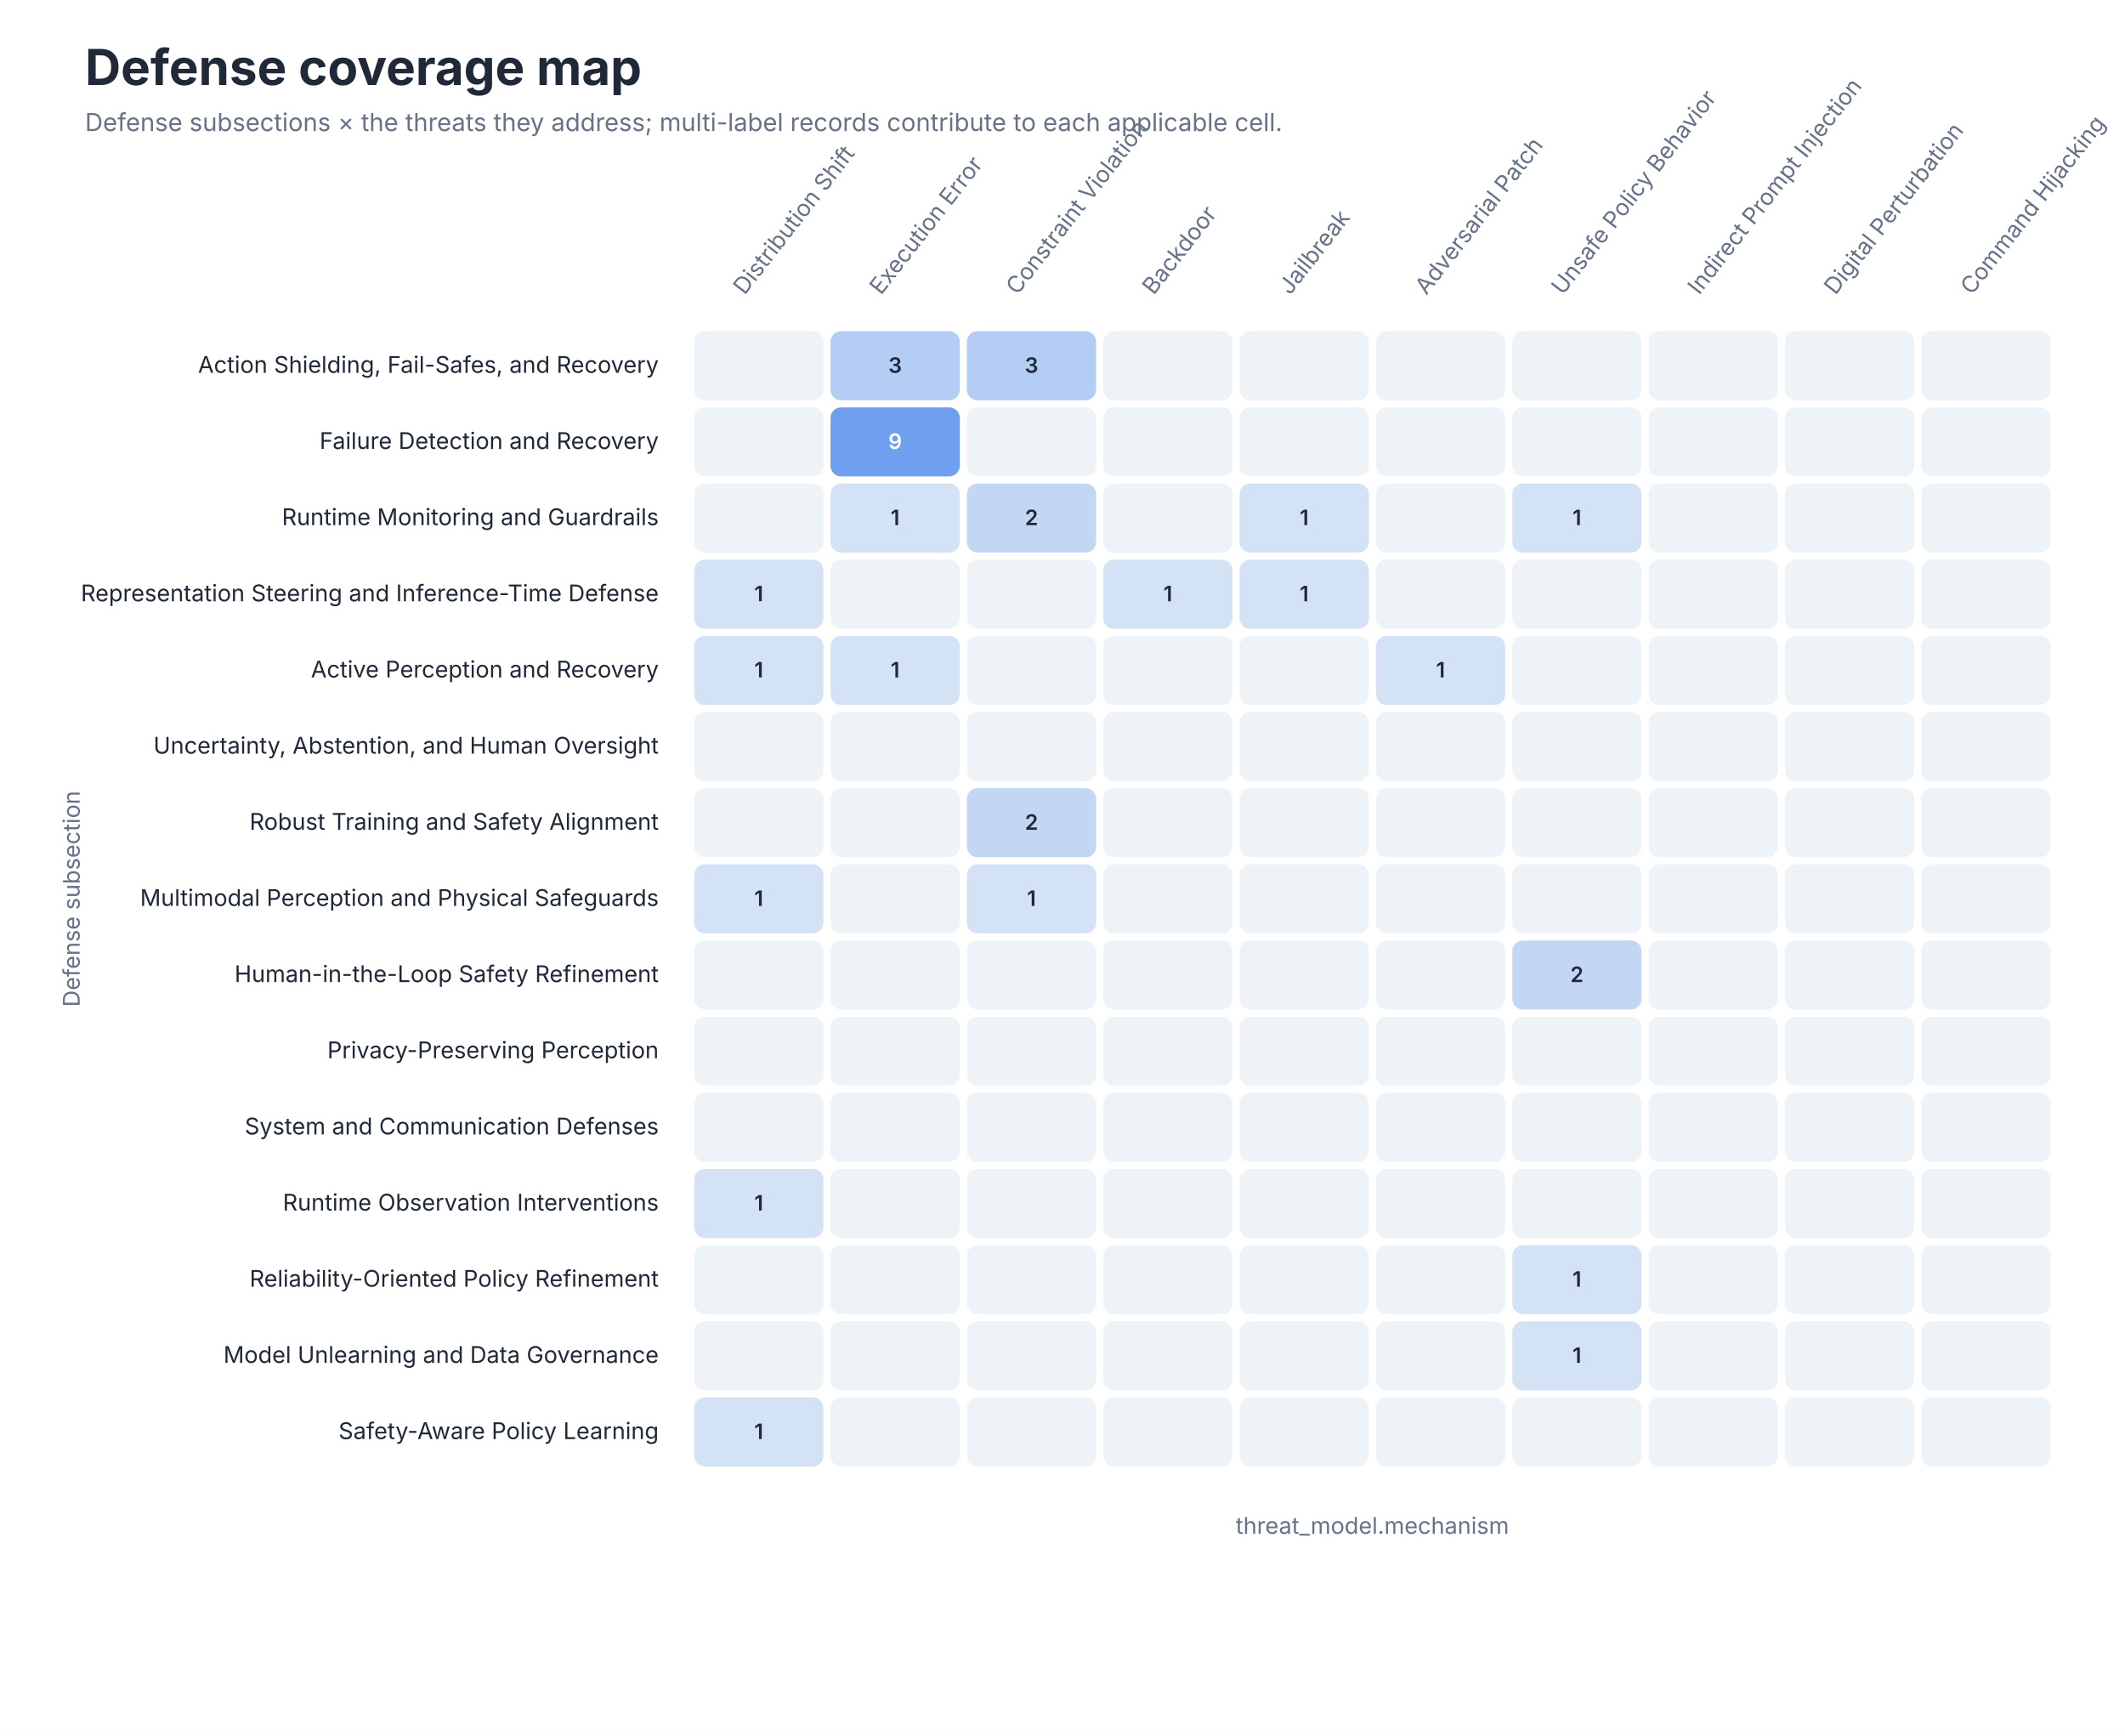
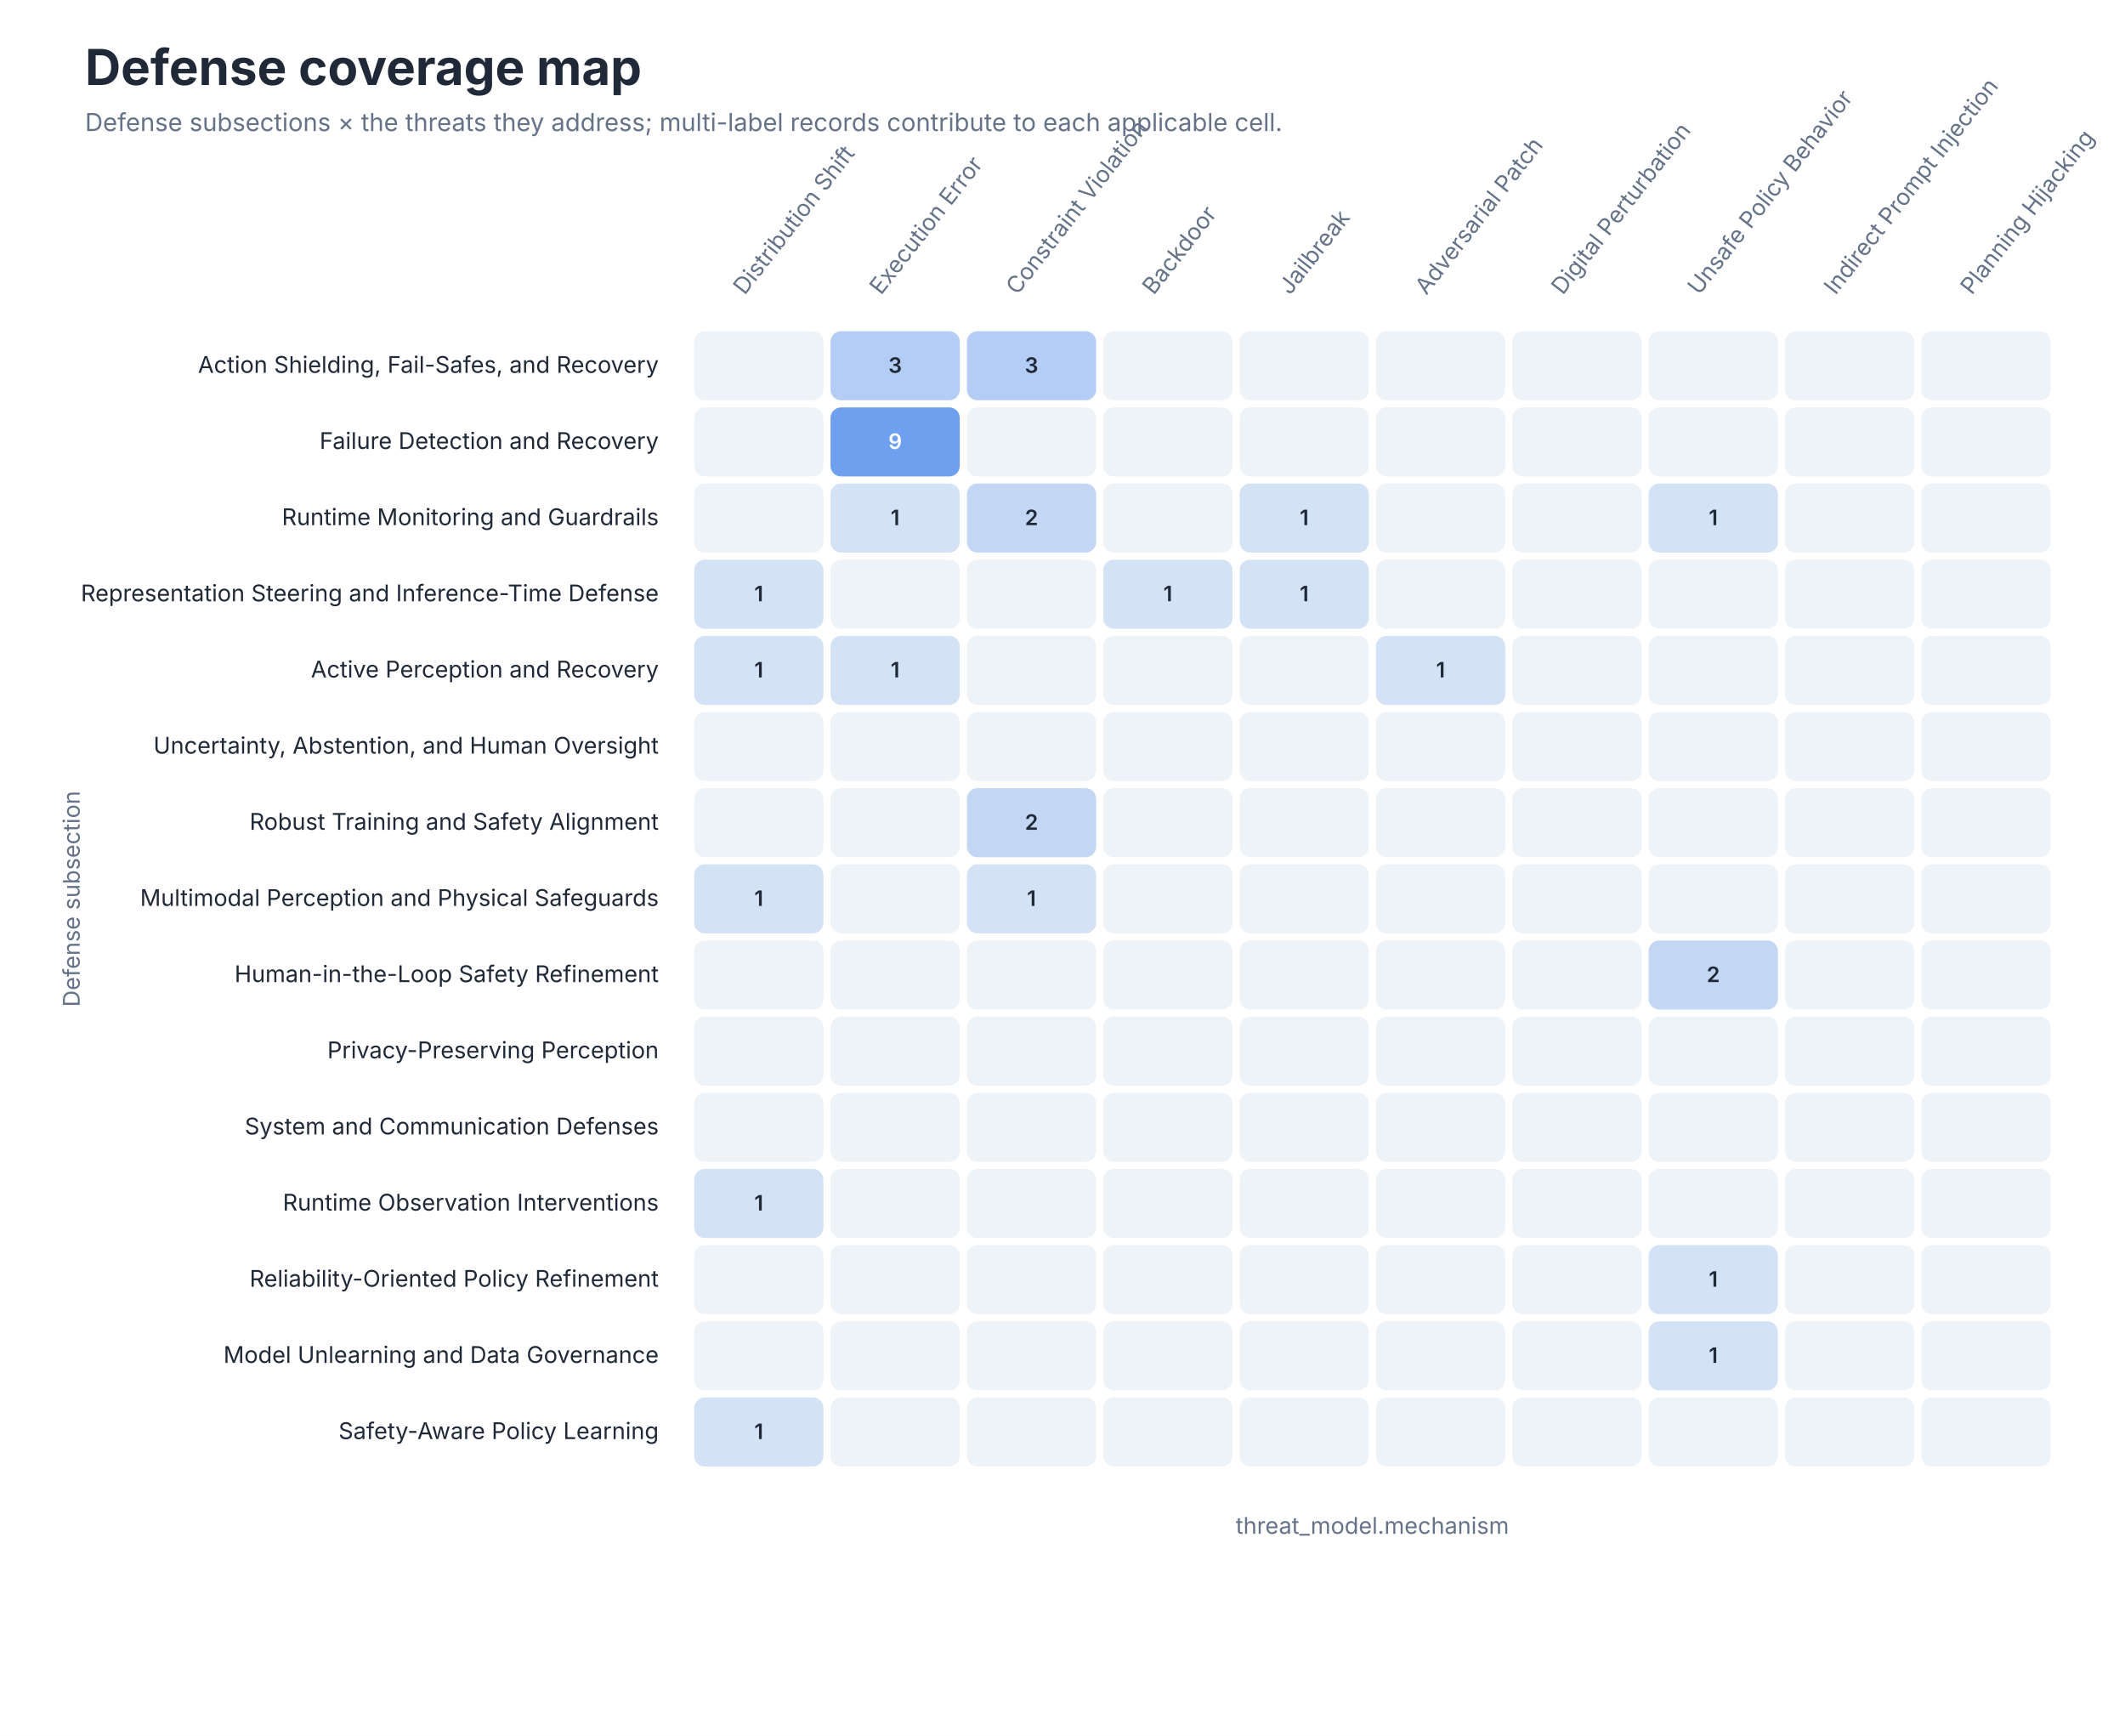
<svg xmlns="http://www.w3.org/2000/svg" role="img" aria-labelledby="title desc" viewBox="0 0 1200 980">
  <style>
text { font-family: -apple-system, BlinkMacSystemFont, 'Segoe UI', sans-serif; }
.title { font-size: 28px; font-weight: 650; fill: #202938; }
.subtitle { font-size: 14px; fill: #657287; }
.axis { font-size: 13px; fill: #657287; }
.label { font-size: 13px; fill: #202938; }
.small { font-size: 11px; fill: #657287; }
</style>
  <rect width="1200" height="980" fill="#FFFFFF" />
  <text class="title" x="48" y="48">Defense coverage map</text>
  <text class="subtitle" x="48" y="74">Defense subsections × the threats they address; multi-label records contribute to each applicable cell.</text>
  <text class="axis" text-anchor="start" transform="translate(420.5 167) rotate(-52)">Distribution Shift</text>
  <text class="axis" text-anchor="start" transform="translate(497.5 167) rotate(-52)">Execution Error</text>
  <text class="axis" text-anchor="start" transform="translate(574.5 167) rotate(-52)">Constraint Violation</text>
  <text class="axis" text-anchor="start" transform="translate(651.5 167) rotate(-52)">Backdoor</text>
  <text class="axis" text-anchor="start" transform="translate(728.5 167) rotate(-52)">Jailbreak</text>
  <text class="axis" text-anchor="start" transform="translate(805.5 167) rotate(-52)">Adversarial Patch</text>
-   <text class="axis" text-anchor="start" transform="translate(882.5 167) rotate(-52)">Unsafe Policy Behavior</text>
-   <text class="axis" text-anchor="start" transform="translate(959.5 167) rotate(-52)">Indirect Prompt Injection</text>
-   <text class="axis" text-anchor="start" transform="translate(1036.5 167) rotate(-52)">Digital Perturbation</text>
-   <text class="axis" text-anchor="start" transform="translate(1113.5 167) rotate(-52)">Command Hijacking</text>
+   <text class="axis" text-anchor="start" transform="translate(882.5 167) rotate(-52)">Digital Perturbation</text>
+   <text class="axis" text-anchor="start" transform="translate(959.5 167) rotate(-52)">Unsafe Policy Behavior</text>
+   <text class="axis" text-anchor="start" transform="translate(1036.5 167) rotate(-52)">Indirect Prompt Injection</text>
+   <text class="axis" text-anchor="start" transform="translate(1113.5 167) rotate(-52)">Planning Hijacking</text>
  <text class="label" x="372" y="210.5" text-anchor="end">Action Shielding, Fail-Safes, and Recovery</text>
  <rect x="392" y="187" width="73" height="39" rx="6" fill="#EEF3F8" />
  <text x="428.5" y="210.5" text-anchor="middle" font-size="12" font-weight="600" fill="#202938" />
  <rect x="469" y="187" width="73" height="39" rx="6" fill="#B4CDF4" />
  <text x="505.5" y="210.5" text-anchor="middle" font-size="12" font-weight="600" fill="#202938">3</text>
  <rect x="546" y="187" width="73" height="39" rx="6" fill="#B4CDF4" />
  <text x="582.5" y="210.5" text-anchor="middle" font-size="12" font-weight="600" fill="#202938">3</text>
  <rect x="623" y="187" width="73" height="39" rx="6" fill="#EEF3F8" />
  <text x="659.5" y="210.5" text-anchor="middle" font-size="12" font-weight="600" fill="#202938" />
  <rect x="700" y="187" width="73" height="39" rx="6" fill="#EEF3F8" />
  <text x="736.5" y="210.5" text-anchor="middle" font-size="12" font-weight="600" fill="#202938" />
  <rect x="777" y="187" width="73" height="39" rx="6" fill="#EEF3F8" />
  <text x="813.5" y="210.5" text-anchor="middle" font-size="12" font-weight="600" fill="#202938" />
  <rect x="854" y="187" width="73" height="39" rx="6" fill="#EEF3F8" />
  <text x="890.5" y="210.5" text-anchor="middle" font-size="12" font-weight="600" fill="#202938" />
  <rect x="931" y="187" width="73" height="39" rx="6" fill="#EEF3F8" />
  <text x="967.5" y="210.5" text-anchor="middle" font-size="12" font-weight="600" fill="#202938" />
  <rect x="1008" y="187" width="73" height="39" rx="6" fill="#EEF3F8" />
  <text x="1044.5" y="210.5" text-anchor="middle" font-size="12" font-weight="600" fill="#202938" />
  <rect x="1085" y="187" width="73" height="39" rx="6" fill="#EEF3F8" />
  <text x="1121.5" y="210.5" text-anchor="middle" font-size="12" font-weight="600" fill="#202938" />
  <text class="label" x="372" y="253.5" text-anchor="end">Failure Detection and Recovery</text>
  <rect x="392" y="230" width="73" height="39" rx="6" fill="#EEF3F8" />
  <text x="428.5" y="253.5" text-anchor="middle" font-size="12" font-weight="600" fill="#202938" />
  <rect x="469" y="230" width="73" height="39" rx="6" fill="#6F9FEF" />
  <text x="505.5" y="253.5" text-anchor="middle" font-size="12" font-weight="600" fill="#FFFFFF">9</text>
  <rect x="546" y="230" width="73" height="39" rx="6" fill="#EEF3F8" />
  <text x="582.5" y="253.5" text-anchor="middle" font-size="12" font-weight="600" fill="#202938" />
  <rect x="623" y="230" width="73" height="39" rx="6" fill="#EEF3F8" />
  <text x="659.5" y="253.5" text-anchor="middle" font-size="12" font-weight="600" fill="#202938" />
  <rect x="700" y="230" width="73" height="39" rx="6" fill="#EEF3F8" />
  <text x="736.5" y="253.5" text-anchor="middle" font-size="12" font-weight="600" fill="#202938" />
  <rect x="777" y="230" width="73" height="39" rx="6" fill="#EEF3F8" />
  <text x="813.5" y="253.5" text-anchor="middle" font-size="12" font-weight="600" fill="#202938" />
  <rect x="854" y="230" width="73" height="39" rx="6" fill="#EEF3F8" />
  <text x="890.5" y="253.5" text-anchor="middle" font-size="12" font-weight="600" fill="#202938" />
  <rect x="931" y="230" width="73" height="39" rx="6" fill="#EEF3F8" />
  <text x="967.5" y="253.5" text-anchor="middle" font-size="12" font-weight="600" fill="#202938" />
  <rect x="1008" y="230" width="73" height="39" rx="6" fill="#EEF3F8" />
  <text x="1044.5" y="253.5" text-anchor="middle" font-size="12" font-weight="600" fill="#202938" />
  <rect x="1085" y="230" width="73" height="39" rx="6" fill="#EEF3F8" />
  <text x="1121.5" y="253.5" text-anchor="middle" font-size="12" font-weight="600" fill="#202938" />
  <text class="label" x="372" y="296.5" text-anchor="end">Runtime Monitoring and Guardrails</text>
  <rect x="392" y="273" width="73" height="39" rx="6" fill="#EEF3F8" />
  <text x="428.5" y="296.5" text-anchor="middle" font-size="12" font-weight="600" fill="#202938" />
  <rect x="469" y="273" width="73" height="39" rx="6" fill="#D4E2F6" />
  <text x="505.5" y="296.5" text-anchor="middle" font-size="12" font-weight="600" fill="#202938">1</text>
  <rect x="546" y="273" width="73" height="39" rx="6" fill="#C3D7F5" />
  <text x="582.5" y="296.5" text-anchor="middle" font-size="12" font-weight="600" fill="#202938">2</text>
  <rect x="623" y="273" width="73" height="39" rx="6" fill="#EEF3F8" />
  <text x="659.5" y="296.5" text-anchor="middle" font-size="12" font-weight="600" fill="#202938" />
  <rect x="700" y="273" width="73" height="39" rx="6" fill="#D4E2F6" />
  <text x="736.5" y="296.5" text-anchor="middle" font-size="12" font-weight="600" fill="#202938">1</text>
  <rect x="777" y="273" width="73" height="39" rx="6" fill="#EEF3F8" />
  <text x="813.5" y="296.5" text-anchor="middle" font-size="12" font-weight="600" fill="#202938" />
-   <rect x="854" y="273" width="73" height="39" rx="6" fill="#D4E2F6" />
-   <text x="890.5" y="296.5" text-anchor="middle" font-size="12" font-weight="600" fill="#202938">1</text>
-   <rect x="931" y="273" width="73" height="39" rx="6" fill="#EEF3F8" />
-   <text x="967.5" y="296.5" text-anchor="middle" font-size="12" font-weight="600" fill="#202938" />
+   <rect x="854" y="273" width="73" height="39" rx="6" fill="#EEF3F8" />
+   <text x="890.5" y="296.5" text-anchor="middle" font-size="12" font-weight="600" fill="#202938" />
+   <rect x="931" y="273" width="73" height="39" rx="6" fill="#D4E2F6" />
+   <text x="967.5" y="296.5" text-anchor="middle" font-size="12" font-weight="600" fill="#202938">1</text>
  <rect x="1008" y="273" width="73" height="39" rx="6" fill="#EEF3F8" />
  <text x="1044.5" y="296.5" text-anchor="middle" font-size="12" font-weight="600" fill="#202938" />
  <rect x="1085" y="273" width="73" height="39" rx="6" fill="#EEF3F8" />
  <text x="1121.5" y="296.5" text-anchor="middle" font-size="12" font-weight="600" fill="#202938" />
  <text class="label" x="372" y="339.5" text-anchor="end">Representation Steering and Inference-Time Defense</text>
  <rect x="392" y="316" width="73" height="39" rx="6" fill="#D4E2F6" />
  <text x="428.5" y="339.5" text-anchor="middle" font-size="12" font-weight="600" fill="#202938">1</text>
  <rect x="469" y="316" width="73" height="39" rx="6" fill="#EEF3F8" />
  <text x="505.5" y="339.5" text-anchor="middle" font-size="12" font-weight="600" fill="#202938" />
  <rect x="546" y="316" width="73" height="39" rx="6" fill="#EEF3F8" />
  <text x="582.5" y="339.5" text-anchor="middle" font-size="12" font-weight="600" fill="#202938" />
  <rect x="623" y="316" width="73" height="39" rx="6" fill="#D4E2F6" />
  <text x="659.5" y="339.5" text-anchor="middle" font-size="12" font-weight="600" fill="#202938">1</text>
  <rect x="700" y="316" width="73" height="39" rx="6" fill="#D4E2F6" />
  <text x="736.5" y="339.5" text-anchor="middle" font-size="12" font-weight="600" fill="#202938">1</text>
  <rect x="777" y="316" width="73" height="39" rx="6" fill="#EEF3F8" />
  <text x="813.5" y="339.5" text-anchor="middle" font-size="12" font-weight="600" fill="#202938" />
  <rect x="854" y="316" width="73" height="39" rx="6" fill="#EEF3F8" />
  <text x="890.5" y="339.5" text-anchor="middle" font-size="12" font-weight="600" fill="#202938" />
  <rect x="931" y="316" width="73" height="39" rx="6" fill="#EEF3F8" />
  <text x="967.5" y="339.5" text-anchor="middle" font-size="12" font-weight="600" fill="#202938" />
  <rect x="1008" y="316" width="73" height="39" rx="6" fill="#EEF3F8" />
  <text x="1044.5" y="339.5" text-anchor="middle" font-size="12" font-weight="600" fill="#202938" />
  <rect x="1085" y="316" width="73" height="39" rx="6" fill="#EEF3F8" />
  <text x="1121.5" y="339.5" text-anchor="middle" font-size="12" font-weight="600" fill="#202938" />
  <text class="label" x="372" y="382.5" text-anchor="end">Active Perception and Recovery</text>
  <rect x="392" y="359" width="73" height="39" rx="6" fill="#D4E2F6" />
  <text x="428.5" y="382.5" text-anchor="middle" font-size="12" font-weight="600" fill="#202938">1</text>
  <rect x="469" y="359" width="73" height="39" rx="6" fill="#D4E2F6" />
  <text x="505.5" y="382.5" text-anchor="middle" font-size="12" font-weight="600" fill="#202938">1</text>
  <rect x="546" y="359" width="73" height="39" rx="6" fill="#EEF3F8" />
  <text x="582.5" y="382.5" text-anchor="middle" font-size="12" font-weight="600" fill="#202938" />
  <rect x="623" y="359" width="73" height="39" rx="6" fill="#EEF3F8" />
  <text x="659.5" y="382.5" text-anchor="middle" font-size="12" font-weight="600" fill="#202938" />
  <rect x="700" y="359" width="73" height="39" rx="6" fill="#EEF3F8" />
  <text x="736.5" y="382.5" text-anchor="middle" font-size="12" font-weight="600" fill="#202938" />
  <rect x="777" y="359" width="73" height="39" rx="6" fill="#D4E2F6" />
  <text x="813.5" y="382.5" text-anchor="middle" font-size="12" font-weight="600" fill="#202938">1</text>
  <rect x="854" y="359" width="73" height="39" rx="6" fill="#EEF3F8" />
  <text x="890.5" y="382.5" text-anchor="middle" font-size="12" font-weight="600" fill="#202938" />
  <rect x="931" y="359" width="73" height="39" rx="6" fill="#EEF3F8" />
  <text x="967.5" y="382.5" text-anchor="middle" font-size="12" font-weight="600" fill="#202938" />
  <rect x="1008" y="359" width="73" height="39" rx="6" fill="#EEF3F8" />
  <text x="1044.5" y="382.5" text-anchor="middle" font-size="12" font-weight="600" fill="#202938" />
  <rect x="1085" y="359" width="73" height="39" rx="6" fill="#EEF3F8" />
  <text x="1121.5" y="382.5" text-anchor="middle" font-size="12" font-weight="600" fill="#202938" />
  <text class="label" x="372" y="425.5" text-anchor="end">Uncertainty, Abstention, and Human Oversight</text>
  <rect x="392" y="402" width="73" height="39" rx="6" fill="#EEF3F8" />
  <text x="428.5" y="425.5" text-anchor="middle" font-size="12" font-weight="600" fill="#202938" />
  <rect x="469" y="402" width="73" height="39" rx="6" fill="#EEF3F8" />
  <text x="505.5" y="425.5" text-anchor="middle" font-size="12" font-weight="600" fill="#202938" />
  <rect x="546" y="402" width="73" height="39" rx="6" fill="#EEF3F8" />
  <text x="582.5" y="425.5" text-anchor="middle" font-size="12" font-weight="600" fill="#202938" />
  <rect x="623" y="402" width="73" height="39" rx="6" fill="#EEF3F8" />
  <text x="659.5" y="425.5" text-anchor="middle" font-size="12" font-weight="600" fill="#202938" />
  <rect x="700" y="402" width="73" height="39" rx="6" fill="#EEF3F8" />
  <text x="736.5" y="425.5" text-anchor="middle" font-size="12" font-weight="600" fill="#202938" />
  <rect x="777" y="402" width="73" height="39" rx="6" fill="#EEF3F8" />
  <text x="813.5" y="425.5" text-anchor="middle" font-size="12" font-weight="600" fill="#202938" />
  <rect x="854" y="402" width="73" height="39" rx="6" fill="#EEF3F8" />
  <text x="890.5" y="425.5" text-anchor="middle" font-size="12" font-weight="600" fill="#202938" />
  <rect x="931" y="402" width="73" height="39" rx="6" fill="#EEF3F8" />
  <text x="967.5" y="425.5" text-anchor="middle" font-size="12" font-weight="600" fill="#202938" />
  <rect x="1008" y="402" width="73" height="39" rx="6" fill="#EEF3F8" />
  <text x="1044.5" y="425.5" text-anchor="middle" font-size="12" font-weight="600" fill="#202938" />
  <rect x="1085" y="402" width="73" height="39" rx="6" fill="#EEF3F8" />
  <text x="1121.5" y="425.5" text-anchor="middle" font-size="12" font-weight="600" fill="#202938" />
  <text class="label" x="372" y="468.5" text-anchor="end">Robust Training and Safety Alignment</text>
  <rect x="392" y="445" width="73" height="39" rx="6" fill="#EEF3F8" />
  <text x="428.5" y="468.5" text-anchor="middle" font-size="12" font-weight="600" fill="#202938" />
  <rect x="469" y="445" width="73" height="39" rx="6" fill="#EEF3F8" />
  <text x="505.5" y="468.5" text-anchor="middle" font-size="12" font-weight="600" fill="#202938" />
  <rect x="546" y="445" width="73" height="39" rx="6" fill="#C3D7F5" />
  <text x="582.5" y="468.5" text-anchor="middle" font-size="12" font-weight="600" fill="#202938">2</text>
  <rect x="623" y="445" width="73" height="39" rx="6" fill="#EEF3F8" />
  <text x="659.5" y="468.5" text-anchor="middle" font-size="12" font-weight="600" fill="#202938" />
  <rect x="700" y="445" width="73" height="39" rx="6" fill="#EEF3F8" />
  <text x="736.5" y="468.5" text-anchor="middle" font-size="12" font-weight="600" fill="#202938" />
  <rect x="777" y="445" width="73" height="39" rx="6" fill="#EEF3F8" />
  <text x="813.5" y="468.5" text-anchor="middle" font-size="12" font-weight="600" fill="#202938" />
  <rect x="854" y="445" width="73" height="39" rx="6" fill="#EEF3F8" />
  <text x="890.5" y="468.5" text-anchor="middle" font-size="12" font-weight="600" fill="#202938" />
  <rect x="931" y="445" width="73" height="39" rx="6" fill="#EEF3F8" />
  <text x="967.5" y="468.5" text-anchor="middle" font-size="12" font-weight="600" fill="#202938" />
  <rect x="1008" y="445" width="73" height="39" rx="6" fill="#EEF3F8" />
  <text x="1044.5" y="468.5" text-anchor="middle" font-size="12" font-weight="600" fill="#202938" />
  <rect x="1085" y="445" width="73" height="39" rx="6" fill="#EEF3F8" />
  <text x="1121.5" y="468.5" text-anchor="middle" font-size="12" font-weight="600" fill="#202938" />
  <text class="label" x="372" y="511.5" text-anchor="end">Multimodal Perception and Physical Safeguards</text>
  <rect x="392" y="488" width="73" height="39" rx="6" fill="#D4E2F6" />
  <text x="428.5" y="511.5" text-anchor="middle" font-size="12" font-weight="600" fill="#202938">1</text>
  <rect x="469" y="488" width="73" height="39" rx="6" fill="#EEF3F8" />
  <text x="505.5" y="511.5" text-anchor="middle" font-size="12" font-weight="600" fill="#202938" />
  <rect x="546" y="488" width="73" height="39" rx="6" fill="#D4E2F6" />
  <text x="582.5" y="511.5" text-anchor="middle" font-size="12" font-weight="600" fill="#202938">1</text>
  <rect x="623" y="488" width="73" height="39" rx="6" fill="#EEF3F8" />
  <text x="659.5" y="511.5" text-anchor="middle" font-size="12" font-weight="600" fill="#202938" />
  <rect x="700" y="488" width="73" height="39" rx="6" fill="#EEF3F8" />
  <text x="736.5" y="511.5" text-anchor="middle" font-size="12" font-weight="600" fill="#202938" />
  <rect x="777" y="488" width="73" height="39" rx="6" fill="#EEF3F8" />
  <text x="813.5" y="511.5" text-anchor="middle" font-size="12" font-weight="600" fill="#202938" />
  <rect x="854" y="488" width="73" height="39" rx="6" fill="#EEF3F8" />
  <text x="890.5" y="511.5" text-anchor="middle" font-size="12" font-weight="600" fill="#202938" />
  <rect x="931" y="488" width="73" height="39" rx="6" fill="#EEF3F8" />
  <text x="967.5" y="511.5" text-anchor="middle" font-size="12" font-weight="600" fill="#202938" />
  <rect x="1008" y="488" width="73" height="39" rx="6" fill="#EEF3F8" />
  <text x="1044.5" y="511.5" text-anchor="middle" font-size="12" font-weight="600" fill="#202938" />
  <rect x="1085" y="488" width="73" height="39" rx="6" fill="#EEF3F8" />
  <text x="1121.5" y="511.5" text-anchor="middle" font-size="12" font-weight="600" fill="#202938" />
  <text class="label" x="372" y="554.5" text-anchor="end">Human-in-the-Loop Safety Refinement</text>
  <rect x="392" y="531" width="73" height="39" rx="6" fill="#EEF3F8" />
  <text x="428.5" y="554.5" text-anchor="middle" font-size="12" font-weight="600" fill="#202938" />
  <rect x="469" y="531" width="73" height="39" rx="6" fill="#EEF3F8" />
  <text x="505.5" y="554.5" text-anchor="middle" font-size="12" font-weight="600" fill="#202938" />
  <rect x="546" y="531" width="73" height="39" rx="6" fill="#EEF3F8" />
  <text x="582.5" y="554.5" text-anchor="middle" font-size="12" font-weight="600" fill="#202938" />
  <rect x="623" y="531" width="73" height="39" rx="6" fill="#EEF3F8" />
  <text x="659.5" y="554.5" text-anchor="middle" font-size="12" font-weight="600" fill="#202938" />
  <rect x="700" y="531" width="73" height="39" rx="6" fill="#EEF3F8" />
  <text x="736.5" y="554.5" text-anchor="middle" font-size="12" font-weight="600" fill="#202938" />
  <rect x="777" y="531" width="73" height="39" rx="6" fill="#EEF3F8" />
  <text x="813.5" y="554.5" text-anchor="middle" font-size="12" font-weight="600" fill="#202938" />
-   <rect x="854" y="531" width="73" height="39" rx="6" fill="#C3D7F5" />
-   <text x="890.5" y="554.5" text-anchor="middle" font-size="12" font-weight="600" fill="#202938">2</text>
-   <rect x="931" y="531" width="73" height="39" rx="6" fill="#EEF3F8" />
-   <text x="967.5" y="554.5" text-anchor="middle" font-size="12" font-weight="600" fill="#202938" />
+   <rect x="854" y="531" width="73" height="39" rx="6" fill="#EEF3F8" />
+   <text x="890.5" y="554.5" text-anchor="middle" font-size="12" font-weight="600" fill="#202938" />
+   <rect x="931" y="531" width="73" height="39" rx="6" fill="#C3D7F5" />
+   <text x="967.5" y="554.5" text-anchor="middle" font-size="12" font-weight="600" fill="#202938">2</text>
  <rect x="1008" y="531" width="73" height="39" rx="6" fill="#EEF3F8" />
  <text x="1044.5" y="554.5" text-anchor="middle" font-size="12" font-weight="600" fill="#202938" />
  <rect x="1085" y="531" width="73" height="39" rx="6" fill="#EEF3F8" />
  <text x="1121.5" y="554.5" text-anchor="middle" font-size="12" font-weight="600" fill="#202938" />
  <text class="label" x="372" y="597.5" text-anchor="end">Privacy-Preserving Perception</text>
  <rect x="392" y="574" width="73" height="39" rx="6" fill="#EEF3F8" />
  <text x="428.5" y="597.5" text-anchor="middle" font-size="12" font-weight="600" fill="#202938" />
  <rect x="469" y="574" width="73" height="39" rx="6" fill="#EEF3F8" />
  <text x="505.5" y="597.5" text-anchor="middle" font-size="12" font-weight="600" fill="#202938" />
  <rect x="546" y="574" width="73" height="39" rx="6" fill="#EEF3F8" />
  <text x="582.5" y="597.5" text-anchor="middle" font-size="12" font-weight="600" fill="#202938" />
  <rect x="623" y="574" width="73" height="39" rx="6" fill="#EEF3F8" />
  <text x="659.5" y="597.5" text-anchor="middle" font-size="12" font-weight="600" fill="#202938" />
  <rect x="700" y="574" width="73" height="39" rx="6" fill="#EEF3F8" />
  <text x="736.5" y="597.5" text-anchor="middle" font-size="12" font-weight="600" fill="#202938" />
  <rect x="777" y="574" width="73" height="39" rx="6" fill="#EEF3F8" />
  <text x="813.5" y="597.5" text-anchor="middle" font-size="12" font-weight="600" fill="#202938" />
  <rect x="854" y="574" width="73" height="39" rx="6" fill="#EEF3F8" />
  <text x="890.5" y="597.5" text-anchor="middle" font-size="12" font-weight="600" fill="#202938" />
  <rect x="931" y="574" width="73" height="39" rx="6" fill="#EEF3F8" />
  <text x="967.5" y="597.5" text-anchor="middle" font-size="12" font-weight="600" fill="#202938" />
  <rect x="1008" y="574" width="73" height="39" rx="6" fill="#EEF3F8" />
  <text x="1044.5" y="597.5" text-anchor="middle" font-size="12" font-weight="600" fill="#202938" />
  <rect x="1085" y="574" width="73" height="39" rx="6" fill="#EEF3F8" />
  <text x="1121.5" y="597.5" text-anchor="middle" font-size="12" font-weight="600" fill="#202938" />
  <text class="label" x="372" y="640.5" text-anchor="end">System and Communication Defenses</text>
  <rect x="392" y="617" width="73" height="39" rx="6" fill="#EEF3F8" />
  <text x="428.5" y="640.5" text-anchor="middle" font-size="12" font-weight="600" fill="#202938" />
  <rect x="469" y="617" width="73" height="39" rx="6" fill="#EEF3F8" />
  <text x="505.5" y="640.5" text-anchor="middle" font-size="12" font-weight="600" fill="#202938" />
  <rect x="546" y="617" width="73" height="39" rx="6" fill="#EEF3F8" />
  <text x="582.5" y="640.5" text-anchor="middle" font-size="12" font-weight="600" fill="#202938" />
  <rect x="623" y="617" width="73" height="39" rx="6" fill="#EEF3F8" />
  <text x="659.5" y="640.5" text-anchor="middle" font-size="12" font-weight="600" fill="#202938" />
  <rect x="700" y="617" width="73" height="39" rx="6" fill="#EEF3F8" />
  <text x="736.5" y="640.5" text-anchor="middle" font-size="12" font-weight="600" fill="#202938" />
  <rect x="777" y="617" width="73" height="39" rx="6" fill="#EEF3F8" />
  <text x="813.5" y="640.5" text-anchor="middle" font-size="12" font-weight="600" fill="#202938" />
  <rect x="854" y="617" width="73" height="39" rx="6" fill="#EEF3F8" />
  <text x="890.5" y="640.5" text-anchor="middle" font-size="12" font-weight="600" fill="#202938" />
  <rect x="931" y="617" width="73" height="39" rx="6" fill="#EEF3F8" />
  <text x="967.5" y="640.5" text-anchor="middle" font-size="12" font-weight="600" fill="#202938" />
  <rect x="1008" y="617" width="73" height="39" rx="6" fill="#EEF3F8" />
  <text x="1044.5" y="640.5" text-anchor="middle" font-size="12" font-weight="600" fill="#202938" />
  <rect x="1085" y="617" width="73" height="39" rx="6" fill="#EEF3F8" />
  <text x="1121.5" y="640.5" text-anchor="middle" font-size="12" font-weight="600" fill="#202938" />
  <text class="label" x="372" y="683.5" text-anchor="end">Runtime Observation Interventions</text>
  <rect x="392" y="660" width="73" height="39" rx="6" fill="#D4E2F6" />
  <text x="428.5" y="683.5" text-anchor="middle" font-size="12" font-weight="600" fill="#202938">1</text>
  <rect x="469" y="660" width="73" height="39" rx="6" fill="#EEF3F8" />
  <text x="505.5" y="683.5" text-anchor="middle" font-size="12" font-weight="600" fill="#202938" />
  <rect x="546" y="660" width="73" height="39" rx="6" fill="#EEF3F8" />
  <text x="582.5" y="683.5" text-anchor="middle" font-size="12" font-weight="600" fill="#202938" />
  <rect x="623" y="660" width="73" height="39" rx="6" fill="#EEF3F8" />
  <text x="659.5" y="683.5" text-anchor="middle" font-size="12" font-weight="600" fill="#202938" />
  <rect x="700" y="660" width="73" height="39" rx="6" fill="#EEF3F8" />
  <text x="736.5" y="683.5" text-anchor="middle" font-size="12" font-weight="600" fill="#202938" />
  <rect x="777" y="660" width="73" height="39" rx="6" fill="#EEF3F8" />
  <text x="813.5" y="683.5" text-anchor="middle" font-size="12" font-weight="600" fill="#202938" />
  <rect x="854" y="660" width="73" height="39" rx="6" fill="#EEF3F8" />
  <text x="890.5" y="683.5" text-anchor="middle" font-size="12" font-weight="600" fill="#202938" />
  <rect x="931" y="660" width="73" height="39" rx="6" fill="#EEF3F8" />
  <text x="967.5" y="683.5" text-anchor="middle" font-size="12" font-weight="600" fill="#202938" />
  <rect x="1008" y="660" width="73" height="39" rx="6" fill="#EEF3F8" />
  <text x="1044.5" y="683.5" text-anchor="middle" font-size="12" font-weight="600" fill="#202938" />
  <rect x="1085" y="660" width="73" height="39" rx="6" fill="#EEF3F8" />
  <text x="1121.5" y="683.5" text-anchor="middle" font-size="12" font-weight="600" fill="#202938" />
  <text class="label" x="372" y="726.5" text-anchor="end">Reliability-Oriented Policy Refinement</text>
  <rect x="392" y="703" width="73" height="39" rx="6" fill="#EEF3F8" />
  <text x="428.5" y="726.5" text-anchor="middle" font-size="12" font-weight="600" fill="#202938" />
  <rect x="469" y="703" width="73" height="39" rx="6" fill="#EEF3F8" />
  <text x="505.5" y="726.5" text-anchor="middle" font-size="12" font-weight="600" fill="#202938" />
  <rect x="546" y="703" width="73" height="39" rx="6" fill="#EEF3F8" />
  <text x="582.5" y="726.5" text-anchor="middle" font-size="12" font-weight="600" fill="#202938" />
  <rect x="623" y="703" width="73" height="39" rx="6" fill="#EEF3F8" />
  <text x="659.5" y="726.5" text-anchor="middle" font-size="12" font-weight="600" fill="#202938" />
  <rect x="700" y="703" width="73" height="39" rx="6" fill="#EEF3F8" />
  <text x="736.5" y="726.5" text-anchor="middle" font-size="12" font-weight="600" fill="#202938" />
  <rect x="777" y="703" width="73" height="39" rx="6" fill="#EEF3F8" />
  <text x="813.5" y="726.5" text-anchor="middle" font-size="12" font-weight="600" fill="#202938" />
-   <rect x="854" y="703" width="73" height="39" rx="6" fill="#D4E2F6" />
-   <text x="890.5" y="726.5" text-anchor="middle" font-size="12" font-weight="600" fill="#202938">1</text>
-   <rect x="931" y="703" width="73" height="39" rx="6" fill="#EEF3F8" />
-   <text x="967.5" y="726.5" text-anchor="middle" font-size="12" font-weight="600" fill="#202938" />
+   <rect x="854" y="703" width="73" height="39" rx="6" fill="#EEF3F8" />
+   <text x="890.5" y="726.5" text-anchor="middle" font-size="12" font-weight="600" fill="#202938" />
+   <rect x="931" y="703" width="73" height="39" rx="6" fill="#D4E2F6" />
+   <text x="967.5" y="726.5" text-anchor="middle" font-size="12" font-weight="600" fill="#202938">1</text>
  <rect x="1008" y="703" width="73" height="39" rx="6" fill="#EEF3F8" />
  <text x="1044.5" y="726.5" text-anchor="middle" font-size="12" font-weight="600" fill="#202938" />
  <rect x="1085" y="703" width="73" height="39" rx="6" fill="#EEF3F8" />
  <text x="1121.5" y="726.5" text-anchor="middle" font-size="12" font-weight="600" fill="#202938" />
  <text class="label" x="372" y="769.5" text-anchor="end">Model Unlearning and Data Governance</text>
  <rect x="392" y="746" width="73" height="39" rx="6" fill="#EEF3F8" />
  <text x="428.5" y="769.5" text-anchor="middle" font-size="12" font-weight="600" fill="#202938" />
  <rect x="469" y="746" width="73" height="39" rx="6" fill="#EEF3F8" />
  <text x="505.5" y="769.5" text-anchor="middle" font-size="12" font-weight="600" fill="#202938" />
  <rect x="546" y="746" width="73" height="39" rx="6" fill="#EEF3F8" />
  <text x="582.5" y="769.5" text-anchor="middle" font-size="12" font-weight="600" fill="#202938" />
  <rect x="623" y="746" width="73" height="39" rx="6" fill="#EEF3F8" />
  <text x="659.5" y="769.5" text-anchor="middle" font-size="12" font-weight="600" fill="#202938" />
  <rect x="700" y="746" width="73" height="39" rx="6" fill="#EEF3F8" />
  <text x="736.5" y="769.5" text-anchor="middle" font-size="12" font-weight="600" fill="#202938" />
  <rect x="777" y="746" width="73" height="39" rx="6" fill="#EEF3F8" />
  <text x="813.5" y="769.5" text-anchor="middle" font-size="12" font-weight="600" fill="#202938" />
-   <rect x="854" y="746" width="73" height="39" rx="6" fill="#D4E2F6" />
-   <text x="890.5" y="769.5" text-anchor="middle" font-size="12" font-weight="600" fill="#202938">1</text>
-   <rect x="931" y="746" width="73" height="39" rx="6" fill="#EEF3F8" />
-   <text x="967.5" y="769.5" text-anchor="middle" font-size="12" font-weight="600" fill="#202938" />
+   <rect x="854" y="746" width="73" height="39" rx="6" fill="#EEF3F8" />
+   <text x="890.5" y="769.5" text-anchor="middle" font-size="12" font-weight="600" fill="#202938" />
+   <rect x="931" y="746" width="73" height="39" rx="6" fill="#D4E2F6" />
+   <text x="967.5" y="769.5" text-anchor="middle" font-size="12" font-weight="600" fill="#202938">1</text>
  <rect x="1008" y="746" width="73" height="39" rx="6" fill="#EEF3F8" />
  <text x="1044.5" y="769.5" text-anchor="middle" font-size="12" font-weight="600" fill="#202938" />
  <rect x="1085" y="746" width="73" height="39" rx="6" fill="#EEF3F8" />
  <text x="1121.5" y="769.5" text-anchor="middle" font-size="12" font-weight="600" fill="#202938" />
  <text class="label" x="372" y="812.5" text-anchor="end">Safety-Aware Policy Learning</text>
  <rect x="392" y="789" width="73" height="39" rx="6" fill="#D4E2F6" />
  <text x="428.5" y="812.5" text-anchor="middle" font-size="12" font-weight="600" fill="#202938">1</text>
  <rect x="469" y="789" width="73" height="39" rx="6" fill="#EEF3F8" />
  <text x="505.5" y="812.5" text-anchor="middle" font-size="12" font-weight="600" fill="#202938" />
  <rect x="546" y="789" width="73" height="39" rx="6" fill="#EEF3F8" />
  <text x="582.5" y="812.5" text-anchor="middle" font-size="12" font-weight="600" fill="#202938" />
  <rect x="623" y="789" width="73" height="39" rx="6" fill="#EEF3F8" />
  <text x="659.5" y="812.5" text-anchor="middle" font-size="12" font-weight="600" fill="#202938" />
  <rect x="700" y="789" width="73" height="39" rx="6" fill="#EEF3F8" />
  <text x="736.5" y="812.5" text-anchor="middle" font-size="12" font-weight="600" fill="#202938" />
  <rect x="777" y="789" width="73" height="39" rx="6" fill="#EEF3F8" />
  <text x="813.5" y="812.5" text-anchor="middle" font-size="12" font-weight="600" fill="#202938" />
  <rect x="854" y="789" width="73" height="39" rx="6" fill="#EEF3F8" />
  <text x="890.5" y="812.5" text-anchor="middle" font-size="12" font-weight="600" fill="#202938" />
  <rect x="931" y="789" width="73" height="39" rx="6" fill="#EEF3F8" />
  <text x="967.5" y="812.5" text-anchor="middle" font-size="12" font-weight="600" fill="#202938" />
  <rect x="1008" y="789" width="73" height="39" rx="6" fill="#EEF3F8" />
  <text x="1044.5" y="812.5" text-anchor="middle" font-size="12" font-weight="600" fill="#202938" />
  <rect x="1085" y="789" width="73" height="39" rx="6" fill="#EEF3F8" />
  <text x="1121.5" y="812.5" text-anchor="middle" font-size="12" font-weight="600" fill="#202938" />
  <text class="axis" x="775" y="866" text-anchor="middle">threat_model.mechanism</text>
  <text class="axis" transform="translate(45 507.5) rotate(-90)" text-anchor="middle">Defense subsection</text>
</svg>
